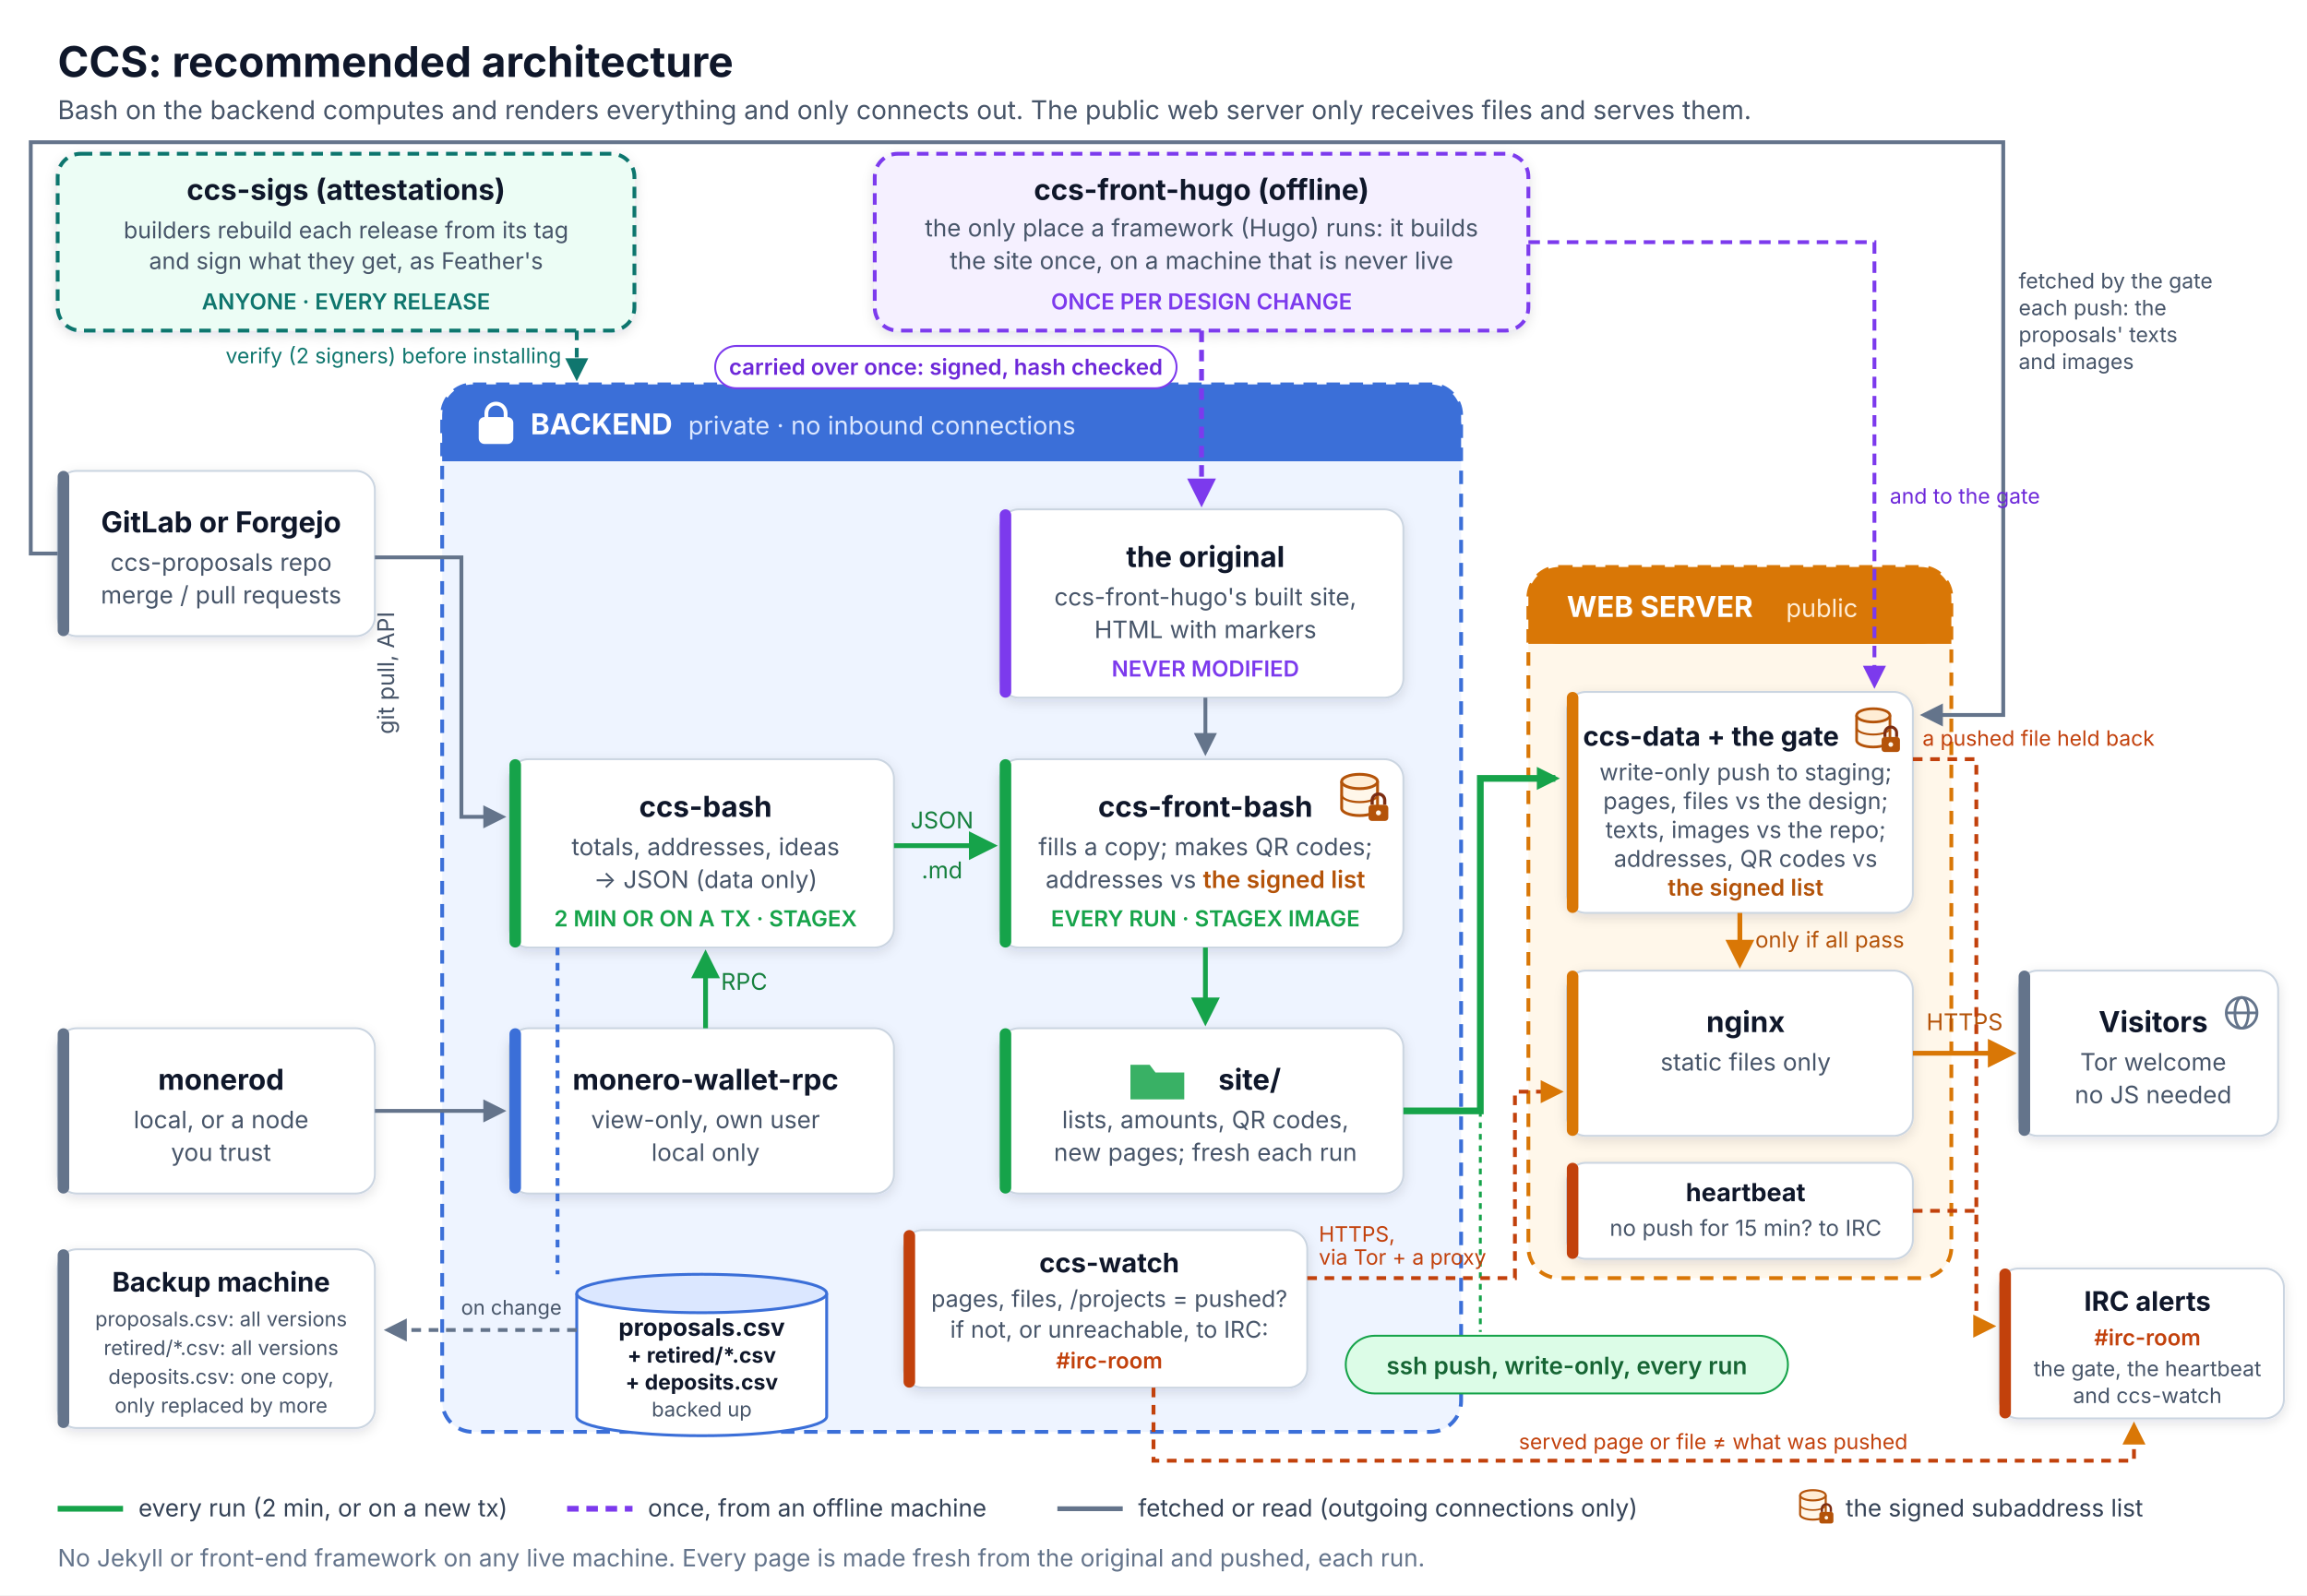
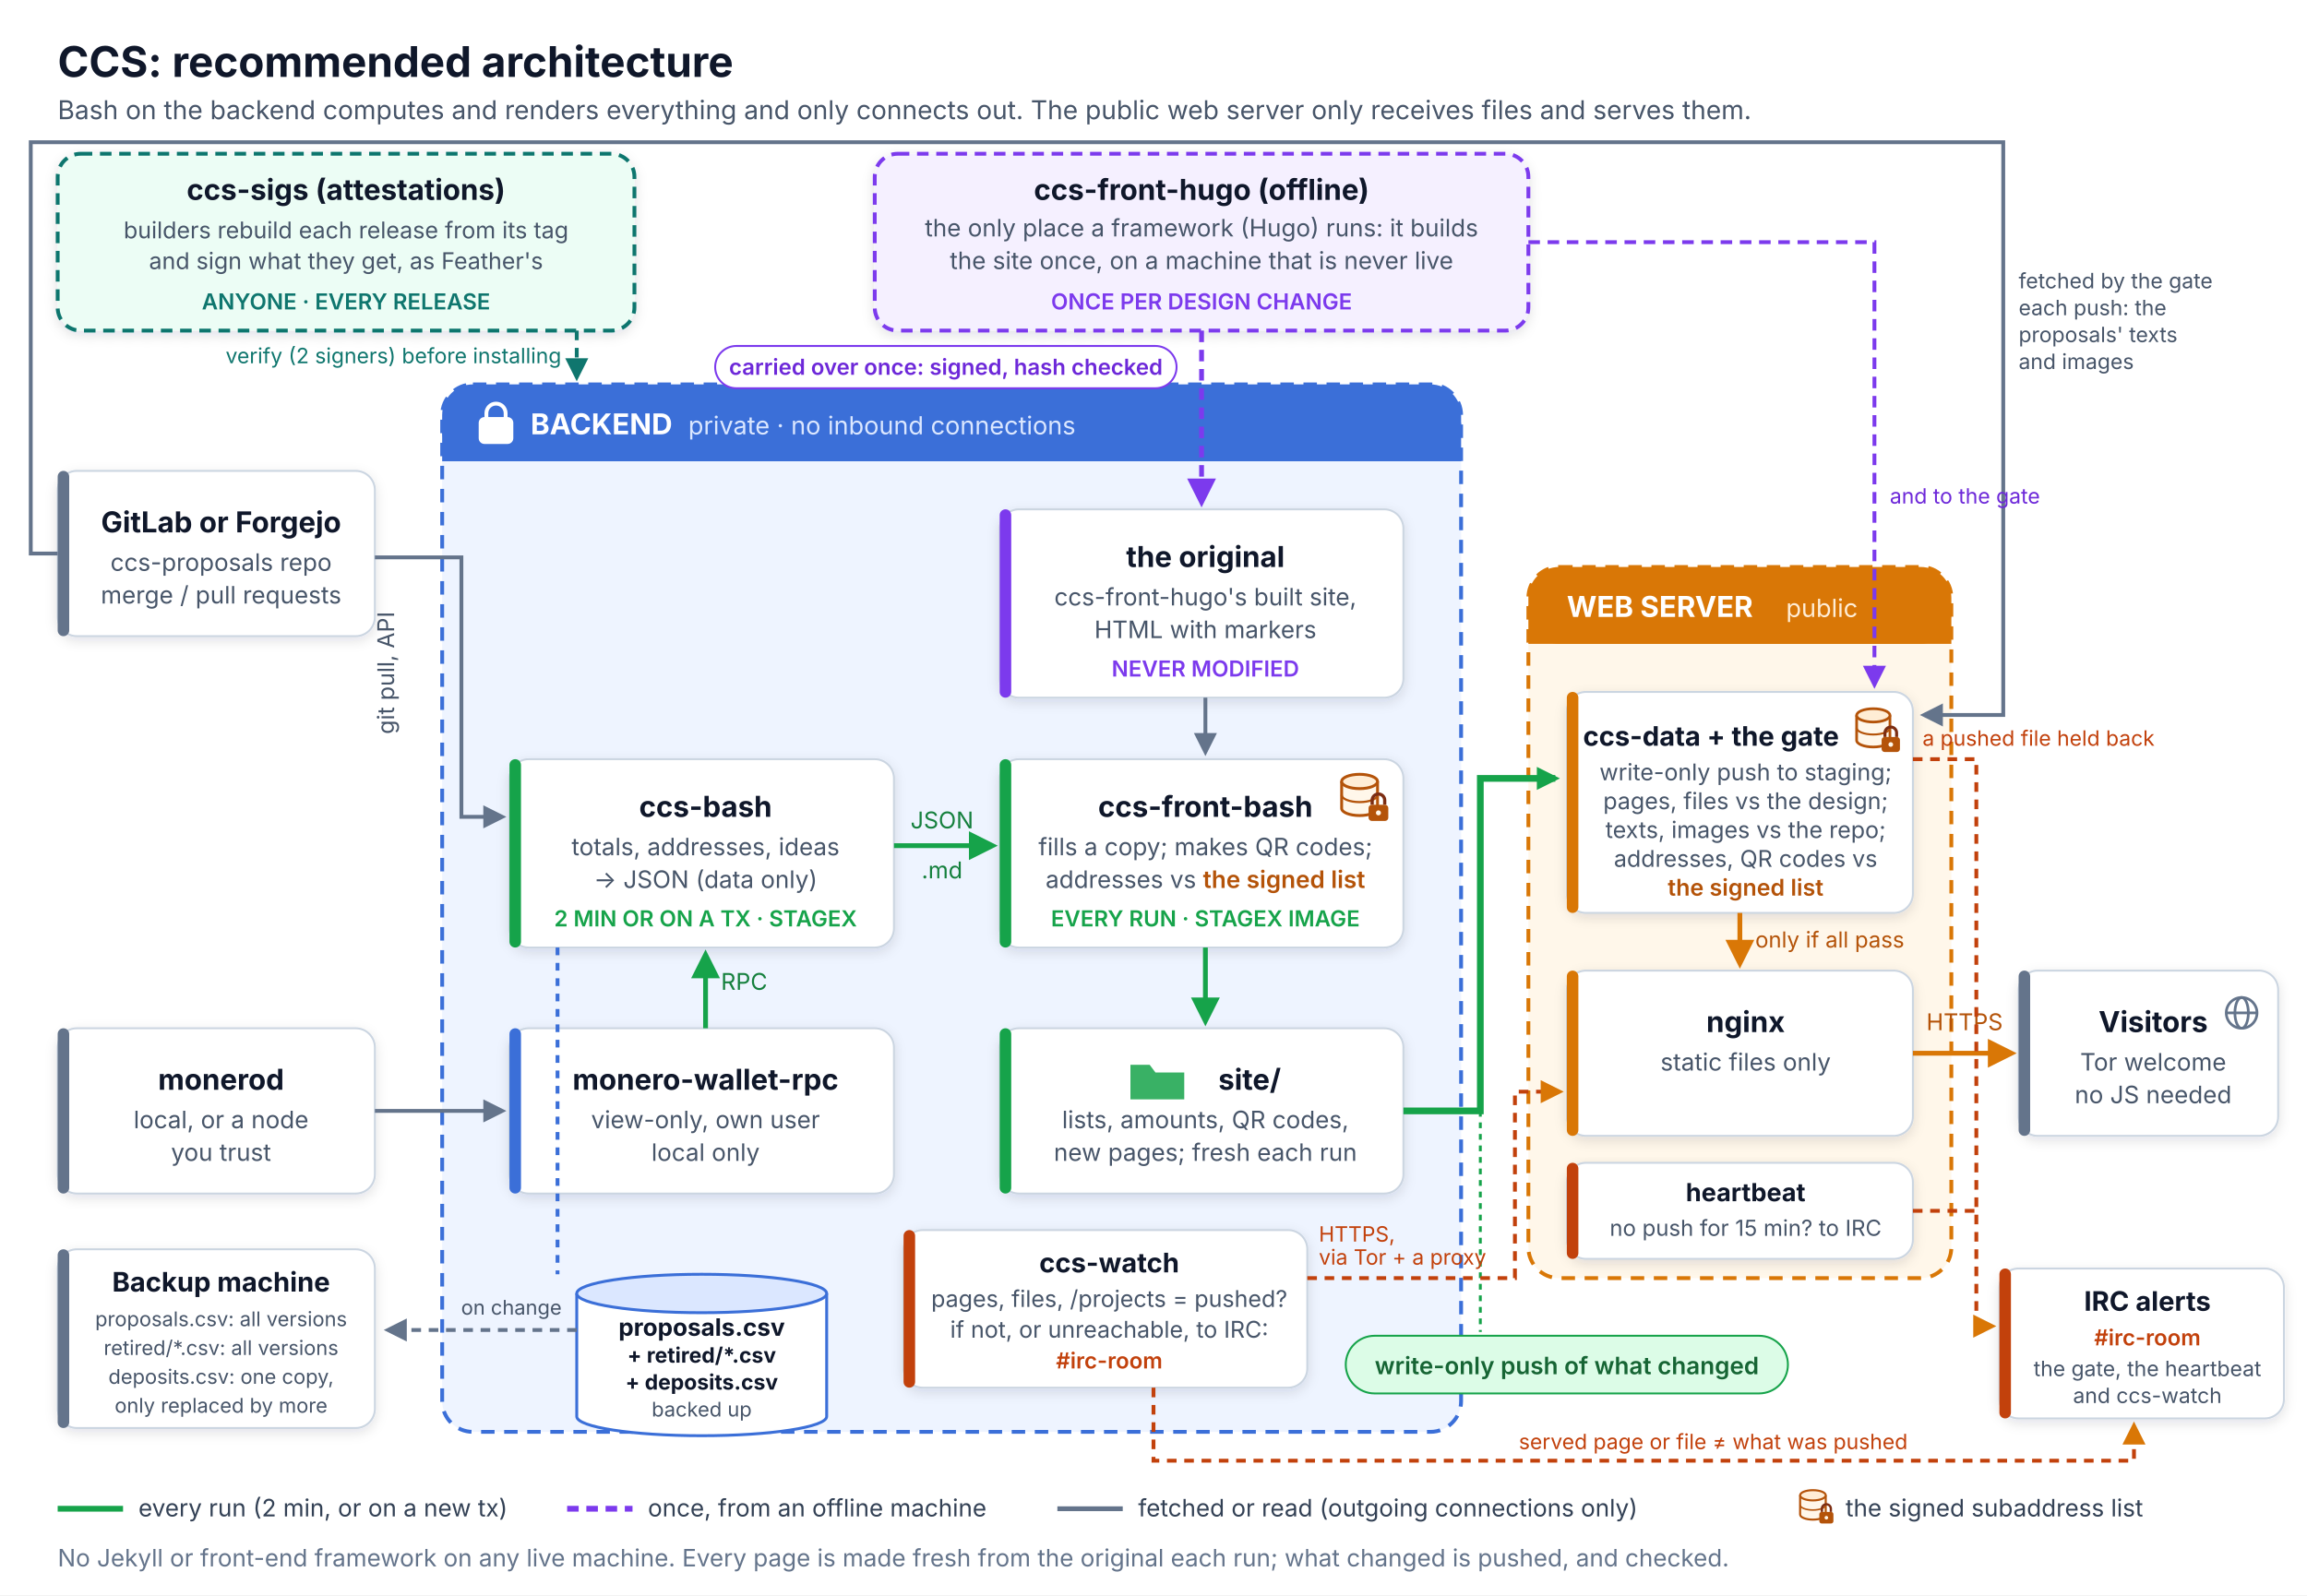
<svg xmlns="http://www.w3.org/2000/svg" viewBox="0 0 1200 830" width="1200" height="830" font-family="Inter, Helvetica, Arial, sans-serif">
  <defs>
    <filter id="sh" x="-10%" y="-10%" width="120%" height="130%">
      <feDropShadow dx="0" dy="2" stdDeviation="3" flood-color="#0f172a" flood-opacity="0.12" />
    </filter>
    <marker id="g" viewBox="0 0 10 10" refX="8" refY="5" markerWidth="6" markerHeight="6" orient="auto">
      <path d="M0,0 L10,5 L0,10 z" fill="#16a34a" />
    </marker>
    <marker id="gb" viewBox="0 0 10 10" refX="8" refY="5" markerWidth="12" markerHeight="12" markerUnits="userSpaceOnUse" orient="auto">
      <path d="M0,0 L10,5 L0,10 z" fill="#16a34a" />
    </marker>
    <marker id="p" viewBox="0 0 10 10" refX="8" refY="5" markerWidth="6" markerHeight="6" orient="auto">
      <path d="M0,0 L10,5 L0,10 z" fill="#7c3aed" />
    </marker>
    <marker id="t" viewBox="0 0 10 10" refX="8" refY="5" markerWidth="6" markerHeight="6" orient="auto">
      <path d="M0,0 L10,5 L0,10 z" fill="#0f766e" />
    </marker>
    <marker id="s" viewBox="0 0 10 10" refX="8" refY="5" markerWidth="6" markerHeight="6" orient="auto">
      <path d="M0,0 L10,5 L0,10 z" fill="#64748b" />
    </marker>
    <marker id="o" viewBox="0 0 10 10" refX="8" refY="5" markerWidth="6" markerHeight="6" orient="auto">
      <path d="M0,0 L10,5 L0,10 z" fill="#d97706" />
    </marker>
    <symbol id="signedlist" viewBox="0 0 30 30">
      <path d="M2,6 V21 A10,4 0 0 0 22,21 V6" fill="#fff7ea" stroke="#b45309" stroke-width="1.6" />
      <ellipse cx="12" cy="6" rx="10" ry="4" fill="#ffedd5" stroke="#b45309" stroke-width="1.6" />
      <path d="M2,13.5 A10,4 0 0 0 22,13.5" fill="none" stroke="#b45309" stroke-width="1.2" />
      <path d="M19,19 V16.5 a3.5,3.5 0 0 1 7,0 V19" fill="none" stroke="#7c2d12" stroke-width="1.8" />
      <rect x="17" y="19" width="11" height="9" rx="1.8" fill="#b45309" />
      <circle cx="22.5" cy="23.5" r="1.4" fill="#fff7ea" />
    </symbol>
  </defs>
  <rect width="1200" height="830" fill="#ffffff" />
  <text x="30" y="40" font-size="22" font-weight="700" fill="#0f172a">CCS: recommended architecture</text>
  <text x="30" y="62" font-size="13.5" fill="#475569">Bash on the backend computes and renders everything and only connects out. The public web server only receives files and serves them.</text>
  <g transform="translate(0,115)">
    <rect x="230" y="85" width="530" height="545" rx="16" fill="#eef4ff" stroke="#3b6fd8" stroke-width="2" stroke-dasharray="7 5" />
    <rect x="230" y="85" width="530" height="40" rx="16" fill="#3b6fd8" />
    <rect x="230" y="105" width="530" height="20" fill="#3b6fd8" />
    <g transform="translate(250,95)" fill="none" stroke="#ffffff" stroke-width="2">
      <rect x="0" y="8" width="16" height="12" rx="2" fill="#ffffff" />
      <path d="M3,8 V5 a5,5 0 0 1 10,0 V8" />
    </g>
    <text x="276" y="111" font-size="15" font-weight="700" fill="#ffffff">BACKEND</text>
    <text x="358" y="111" font-size="13" fill="#dbe7ff">private · no inbound connections</text>
    <rect x="795" y="180" width="220" height="370" rx="16" fill="#fff7ea" stroke="#d97706" stroke-width="2" stroke-dasharray="7 5" />
    <rect x="795" y="180" width="220" height="40" rx="16" fill="#d97706" />
    <rect x="795" y="200" width="220" height="20" fill="#d97706" />
    <text x="815" y="206" font-size="15" font-weight="700" fill="#ffffff">WEB SERVER</text>
    <text x="929" y="206" font-size="13" fill="#ffedd5">public</text>
    <g filter="url(#sh)">
      <rect x="30" y="130" width="165" height="86" rx="10" fill="#ffffff" stroke="#cbd5e1" />
      <rect x="30" y="420" width="165" height="86" rx="10" fill="#ffffff" stroke="#cbd5e1" />
    </g>
    <rect x="30" y="130" width="6" height="86" rx="3" fill="#64748b" />
    <rect x="30" y="420" width="6" height="86" rx="3" fill="#64748b" />
    <text x="115" y="162" text-anchor="middle" font-size="15" font-weight="700" fill="#0f172a">GitLab or Forgejo</text>
    <text x="115" y="182" text-anchor="middle" font-size="12.5" fill="#475569">ccs-proposals repo</text>
    <text x="115" y="199" text-anchor="middle" font-size="12.5" fill="#475569">merge / pull requests</text>
    <text x="115" y="452" text-anchor="middle" font-size="15" font-weight="700" fill="#0f172a">monerod</text>
    <text x="115" y="472" text-anchor="middle" font-size="12.5" fill="#475569">local, or a node</text>
    <text x="115" y="489" text-anchor="middle" font-size="12.5" fill="#475569">you trust</text>
    <g filter="url(#sh)" fill="#ffffff" stroke="#cbd5e1">
      <rect x="520" y="150" width="210" height="98" rx="10" />
      <rect x="265" y="280" width="200" height="98" rx="10" />
      <rect x="520" y="280" width="210" height="98" rx="10" />
      <rect x="265" y="420" width="200" height="86" rx="10" />
      <rect x="520" y="420" width="210" height="86" rx="10" />
    </g>
    <rect x="520" y="150" width="6" height="98" rx="3" fill="#7c3aed" />
    <rect x="265" y="280" width="6" height="98" rx="3" fill="#16a34a" />
    <rect x="520" y="280" width="6" height="98" rx="3" fill="#16a34a" />
    <rect x="265" y="420" width="6" height="86" rx="3" fill="#3b6fd8" />
    <rect x="520" y="420" width="6" height="86" rx="3" fill="#16a34a" />
    <g text-anchor="middle">
      <text x="627" y="180" font-size="15" font-weight="700" fill="#0f172a">the original</text>
      <text x="627" y="200" font-size="12.5" fill="#475569">ccs-front-hugo's built site,</text>
      <text x="627" y="217" font-size="12.5" fill="#475569">HTML with markers</text>
      <text x="627" y="237" font-size="11.5" font-weight="600" fill="#7c3aed">NEVER MODIFIED</text>
      <text x="367" y="310" font-size="15" font-weight="700" fill="#0f172a">ccs-bash</text>
      <text x="367" y="330" font-size="12.5" fill="#475569">totals, addresses, ideas</text>
      <text x="367" y="347" font-size="12.5" fill="#475569">→ JSON (data only)</text>
      <text x="367" y="367" font-size="11.5" font-weight="600" fill="#16a34a">2 MIN OR ON A TX · STAGEX</text>
      <text x="627" y="310" font-size="15" font-weight="700" fill="#0f172a">ccs-front-bash</text>
      <use href="#signedlist" x="696" y="286" width="28" height="28" />
      <text x="627" y="330" font-size="12.5" fill="#475569">fills a copy; makes QR codes;</text>
      <text x="627" y="347" font-size="12.5" fill="#475569">addresses vs <tspan font-weight="600" fill="#b45309">the signed list</tspan>
      </text>
      <text x="627" y="367" font-size="11.5" font-weight="600" fill="#16a34a">EVERY RUN · STAGEX IMAGE</text>
      <text x="367" y="452" font-size="15" font-weight="700" fill="#0f172a">monero-wallet-rpc</text>
      <text x="367" y="472" font-size="12.5" fill="#475569">view-only, own user</text>
      <text x="367" y="489" font-size="12.5" fill="#475569">local only</text>
      <text x="650" y="452" font-size="15" font-weight="700" fill="#0f172a">site/</text>
      <text x="627" y="472" font-size="12.5" fill="#475569">lists, amounts, QR codes,</text>
      <text x="627" y="489" font-size="12.5" fill="#475569">new pages; fresh each run</text>
    </g>
    <path d="M588,439 h10 l3,4 h15 v14 h-28 z" fill="#16a34a" opacity="0.85" />
    <g transform="translate(300,548)">
      <path d="M0,10 v64 a65,10 0 0 0 130,0 v-64" fill="#ffffff" stroke="#3b6fd8" stroke-width="1.5" />
      <ellipse cx="65" cy="10" rx="65" ry="10" fill="#dbe7ff" stroke="#3b6fd8" stroke-width="1.5" />
      <text x="65" y="32" text-anchor="middle" font-size="12.5" font-weight="700" fill="#0f172a">proposals.csv</text>
      <text x="65" y="46" text-anchor="middle" font-size="11" font-weight="700" fill="#0f172a">+ retired/*.csv</text>
      <text x="65" y="60" text-anchor="middle" font-size="11" font-weight="700" fill="#0f172a">+ deposits.csv</text>
      <text x="65" y="74" text-anchor="middle" font-size="10.5" fill="#475569">backed up</text>
    </g>
    <rect x="30" y="535" width="165" height="93" rx="10" fill="#ffffff" stroke="#cbd5e1" filter="url(#sh)" />
    <rect x="30" y="535" width="6" height="93" rx="3" fill="#64748b" />
    <g text-anchor="middle">
      <text x="115" y="557" font-size="14" font-weight="700" fill="#0f172a">Backup machine</text>
      <text x="115" y="575" font-size="10.5" fill="#475569">proposals.csv: all versions</text>
      <text x="115" y="590" font-size="10.5" fill="#475569">retired/*.csv: all versions</text>
      <text x="115" y="605" font-size="10.5" fill="#475569">deposits.csv: one copy,</text>
      <text x="115" y="620" font-size="10.5" fill="#475569">only replaced by more</text>
    </g>
    <path d="M300,577 H202" fill="none" stroke="#64748b" stroke-width="2" stroke-dasharray="5 4" marker-end="url(#s)" />
    <text x="266" y="569" text-anchor="middle" font-size="10.5" fill="#475569">on change</text>
    <g filter="url(#sh)" fill="#ffffff" stroke="#cbd5e1">
      <rect x="815" y="245" width="180" height="115" rx="10" />
      <rect x="815" y="390" width="180" height="86" rx="10" />
      <rect x="1050" y="390" width="135" height="86" rx="10" />
    </g>
    <rect x="815" y="245" width="6" height="115" rx="3" fill="#d97706" />
    <rect x="815" y="390" width="6" height="86" rx="3" fill="#d97706" />
    <rect x="1050" y="390" width="6" height="86" rx="3" fill="#64748b" />
    <g text-anchor="middle">
      <text x="890" y="273" font-size="14" font-weight="700" fill="#0f172a">ccs-data + the gate</text>
      <use href="#signedlist" x="964" y="252" width="26" height="26" />
      <text x="908" y="291" font-size="12" fill="#475569">write-only push to staging;</text>
      <text x="908" y="306" font-size="12" fill="#475569">pages, files vs the design;</text>
      <text x="908" y="321" font-size="12" fill="#475569">texts, images vs the repo;</text>
      <text x="908" y="336" font-size="12" fill="#475569">addresses, QR codes vs</text>
      <text x="908" y="351" font-size="12" font-weight="600" fill="#b45309">the signed list</text>
      <text x="908" y="422" font-size="15" font-weight="700" fill="#0f172a">nginx</text>
      <text x="908" y="442" font-size="12.5" fill="#475569">static files only</text>
      <text x="1120" y="422" font-size="15" font-weight="700" fill="#0f172a">Visitors</text>
      <text x="1120" y="442" font-size="12.5" fill="#475569">Tor welcome</text>
      <text x="1120" y="459" font-size="12.5" fill="#475569">no JS needed</text>
    </g>
    <rect x="815" y="490" width="180" height="50" rx="10" fill="#ffffff" stroke="#cbd5e1" filter="url(#sh)" />
    <rect x="815" y="490" width="6" height="50" rx="3" fill="#c2410c" />
    <text x="908" y="510" text-anchor="middle" font-size="13" font-weight="700" fill="#0f172a">heartbeat</text>
    <text x="908" y="528" text-anchor="middle" font-size="11.5" fill="#475569">no push for 15 min? to IRC</text>
    <path d="M995,515 H1028" fill="none" stroke="#c2410c" stroke-width="2" stroke-dasharray="5 4" />
    <g transform="translate(1158,404)" fill="none" stroke="#64748b" stroke-width="1.4">
      <circle cx="8" cy="8" r="8" />
      <ellipse cx="8" cy="8" rx="3.5" ry="8" />
      <path d="M0,8 h16" />
    </g>
    <g fill="none" stroke="#64748b" stroke-width="2" marker-end="url(#s)">
      <path d="M195,175 H240 V310 H261" />
      <path d="M195,463 H261" />
    </g>
    <text x="200" y="262" font-size="12" fill="#475569" transform="rotate(-90 205 262)">git pull, API</text>
    <g fill="none" stroke="#16a34a" stroke-width="2.5" marker-end="url(#g)">
      <path d="M367,420 V382" />
      <path d="M465,325 H516" />
      <path d="M627,378 V416" />
    </g>
    <path d="M290,378 V548" fill="none" stroke="#3b6fd8" stroke-width="2" stroke-dasharray="4 4" />
    <text x="375" y="400" font-size="12" fill="#15803d">RPC</text>
    <text x="490" y="316" text-anchor="middle" font-size="12" fill="#15803d">JSON</text>
    <text x="490" y="342" text-anchor="middle" font-size="12" fill="#15803d">.md</text>
    <path d="M627,248 V276" fill="none" stroke="#64748b" stroke-width="2" marker-end="url(#s)" />
    <path d="M730,463 H770 V290 H809" fill="none" stroke="#16a34a" stroke-width="3.5" marker-end="url(#gb)" />
    <g transform="translate(700,580)">
      <rect x="0" y="0" width="230" height="30" rx="15" fill="#dcfce7" stroke="#16a34a" />
-       <text x="115" y="20" text-anchor="middle" font-size="12.5" font-weight="600" fill="#166534">ssh push, write-only, every run</text>
+       <text x="115" y="20" text-anchor="middle" font-size="12.5" font-weight="600" fill="#166534">write-only push of what changed</text>
    </g>
    <path d="M770,463 V578" fill="none" stroke="#16a34a" stroke-width="1.5" stroke-dasharray="3 3" />
    <path d="M905,360 V386" fill="none" stroke="#d97706" stroke-width="2.5" marker-end="url(#o)" />
    <text x="913" y="378" font-size="11.5" fill="#b45309">only if all pass</text>
    <path d="M995,433 H1046" fill="none" stroke="#d97706" stroke-width="2.5" marker-end="url(#o)" />
    <text x="1002" y="421" font-size="12" fill="#b45309">HTTPS</text>
  </g>
  <rect x="30" y="80" width="300" height="92" rx="12" fill="#ecfdf5" stroke="#0f766e" stroke-width="2" stroke-dasharray="6 4" filter="url(#sh)" />
  <g text-anchor="middle">
    <text x="180" y="104" font-size="15" font-weight="700" fill="#0f172a">ccs-sigs (attestations)</text>
    <text x="180" y="124" font-size="12" fill="#475569">builders rebuild each release from its tag</text>
    <text x="180" y="140" font-size="12" fill="#475569">and sign what they get, as Feather's</text>
    <text x="180" y="161" font-size="11.5" font-weight="600" fill="#0f766e">ANYONE · EVERY RELEASE</text>
  </g>
  <path d="M300,172 V196" fill="none" stroke="#0f766e" stroke-width="2" stroke-dasharray="5 4" marker-end="url(#t)" />
  <text x="292" y="189" text-anchor="end" font-size="11" fill="#0f766e">verify (2 signers) before installing</text>
  <rect x="455" y="80" width="340" height="92" rx="12" fill="#f5f0ff" stroke="#7c3aed" stroke-width="2" stroke-dasharray="6 4" filter="url(#sh)" />
  <text x="625" y="104" text-anchor="middle" font-size="15" font-weight="700" fill="#0f172a">ccs-front-hugo (offline)</text>
  <text x="625" y="123" text-anchor="middle" font-size="12.5" fill="#475569">the only place a framework (Hugo) runs: it builds</text>
  <text x="625" y="140" text-anchor="middle" font-size="12.5" fill="#475569">the site once, on a machine that is never live</text>
  <text x="625" y="161" text-anchor="middle" font-size="11.5" font-weight="600" fill="#7c3aed">ONCE PER DESIGN CHANGE</text>
  <path d="M625,172 V261" fill="none" stroke="#7c3aed" stroke-width="2.5" stroke-dasharray="6 4" marker-end="url(#p)" />
  <g transform="translate(372,180)">
    <rect x="0" y="0" width="240" height="22" rx="11" fill="#ffffff" stroke="#7c3aed" />
    <text x="120" y="15" text-anchor="middle" font-size="11.5" font-weight="600" fill="#6d28d9">carried over once: signed, hash checked</text>
  </g>
  <rect x="470" y="640" width="210" height="82" rx="10" fill="#ffffff" stroke="#cbd5e1" filter="url(#sh)" />
  <rect x="470" y="640" width="6" height="82" rx="3" fill="#c2410c" />
  <g text-anchor="middle">
    <text x="577" y="662" font-size="14" font-weight="700" fill="#0f172a">ccs-watch</text>
    <text x="577" y="680" font-size="12" fill="#475569">pages, files, /projects = pushed?</text>
    <text x="577" y="696" font-size="12" fill="#475569">if not, or unreachable, to IRC:</text>
    <text x="577" y="712" font-size="11.5" font-weight="600" fill="#c2410c">#irc-room</text>
  </g>
  <path d="M680,665 H788 V568 H811" fill="none" stroke="#c2410c" stroke-width="2" stroke-dasharray="5 4" marker-end="url(#o)" />
  <text x="686" y="646" font-size="11" fill="#c2410c">HTTPS,</text>
  <text x="686" y="658" font-size="11" fill="#c2410c">via Tor + a proxy</text>
  <rect x="1040" y="660" width="148" height="78" rx="10" fill="#ffffff" stroke="#cbd5e1" filter="url(#sh)" />
  <rect x="1040" y="660" width="6" height="78" rx="3" fill="#c2410c" />
  <g text-anchor="middle">
    <text x="1117" y="682" font-size="14" font-weight="700" fill="#0f172a">IRC alerts</text>
    <text x="1117" y="700" font-size="11.5" font-weight="600" fill="#c2410c">#irc-room</text>
    <text x="1117" y="716" font-size="11" fill="#475569">the gate, the heartbeat</text>
    <text x="1117" y="730" font-size="11" fill="#475569">and ccs-watch</text>
  </g>
  <path d="M995,395 H1028 V690 H1036" fill="none" stroke="#c2410c" stroke-width="2" stroke-dasharray="5 4" marker-end="url(#o)" />
  <text x="1000" y="388" font-size="11" fill="#c2410c">a pushed file held back</text>
  <path d="M30,288 H16 V74 H1042 V372 H1001" fill="none" stroke="#64748b" stroke-width="2" marker-end="url(#s)" />
  <text x="1050" y="150" font-size="11" fill="#475569">fetched by the gate</text>
  <text x="1050" y="164" font-size="11" fill="#475569">each push: the</text>
  <text x="1050" y="178" font-size="11" fill="#475569">proposals' texts</text>
  <text x="1050" y="192" font-size="11" fill="#475569">and images</text>
  <path d="M795,126 H975 V356" fill="none" stroke="#7c3aed" stroke-width="2" stroke-dasharray="6 4" marker-end="url(#p)" />
  <text x="983" y="262" font-size="11" fill="#6d28d9">and to the gate</text>
  <path d="M600,722 V760 H1110 V742" fill="none" stroke="#c2410c" stroke-width="2" stroke-dasharray="5 4" marker-end="url(#o)" />
  <text x="790" y="754" font-size="11" fill="#c2410c">served page or file ≠ what was pushed</text>
  <g transform="translate(30,775)" font-size="12.5" fill="#334155">
    <path d="M0,10 H34" stroke="#16a34a" stroke-width="3" />
    <text x="42" y="14">every run (2 min, or on a new tx)</text>
    <path d="M265,10 H299" stroke="#7c3aed" stroke-width="3" stroke-dasharray="6 4" />
    <text x="307" y="14">once, from an offline machine</text>
    <path d="M520,10 H554" stroke="#64748b" stroke-width="2.5" />
    <text x="562" y="14">fetched or read (outgoing connections only)</text>
    <use href="#signedlist" x="905" y="-1" width="20" height="20" />
    <text x="930" y="14" font-size="12.5" fill="#334155">the signed subaddress list</text>
-     <text x="0" y="40" fill="#64748b">No Jekyll or front-end framework on any live machine. Every page is made fresh from the original and pushed, each run.</text>
+     <text x="0" y="40" fill="#64748b">No Jekyll or front-end framework on any live machine. Every page is made fresh from the original each run; what changed is pushed, and checked.</text>
  </g>
</svg>
